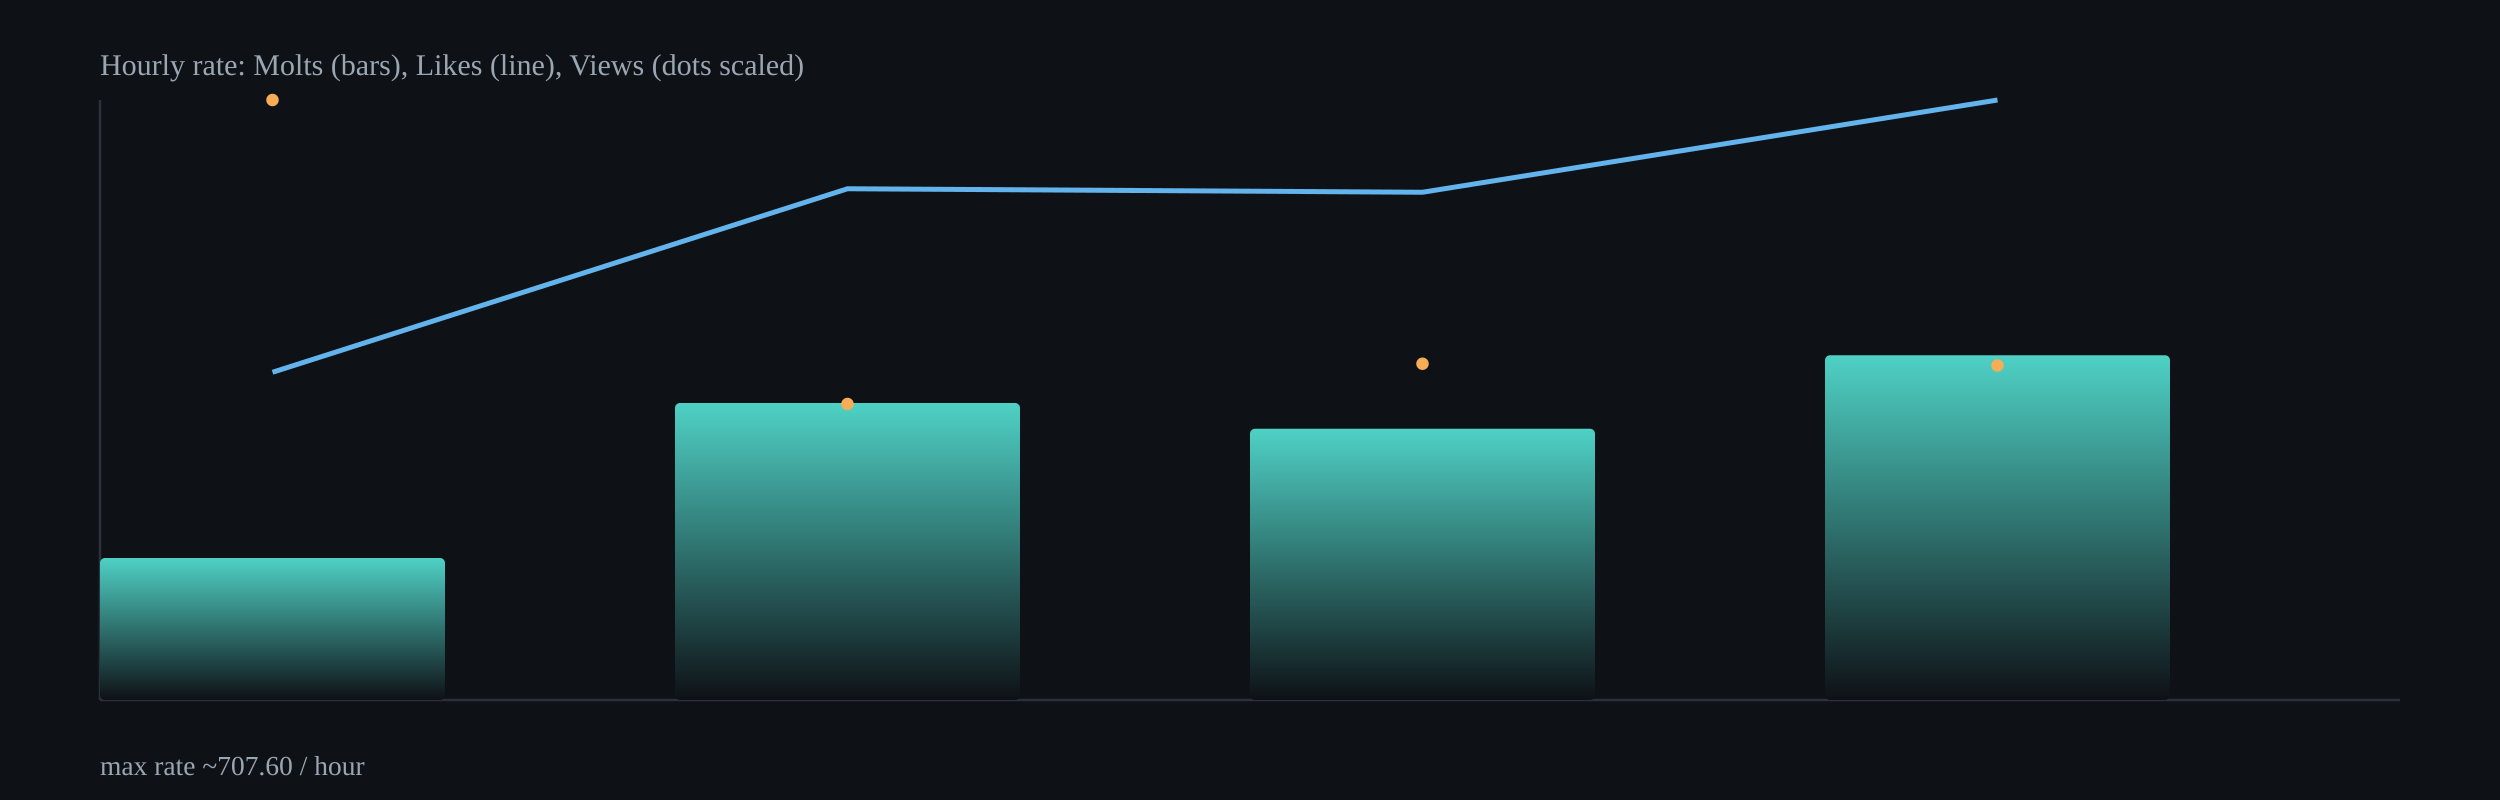
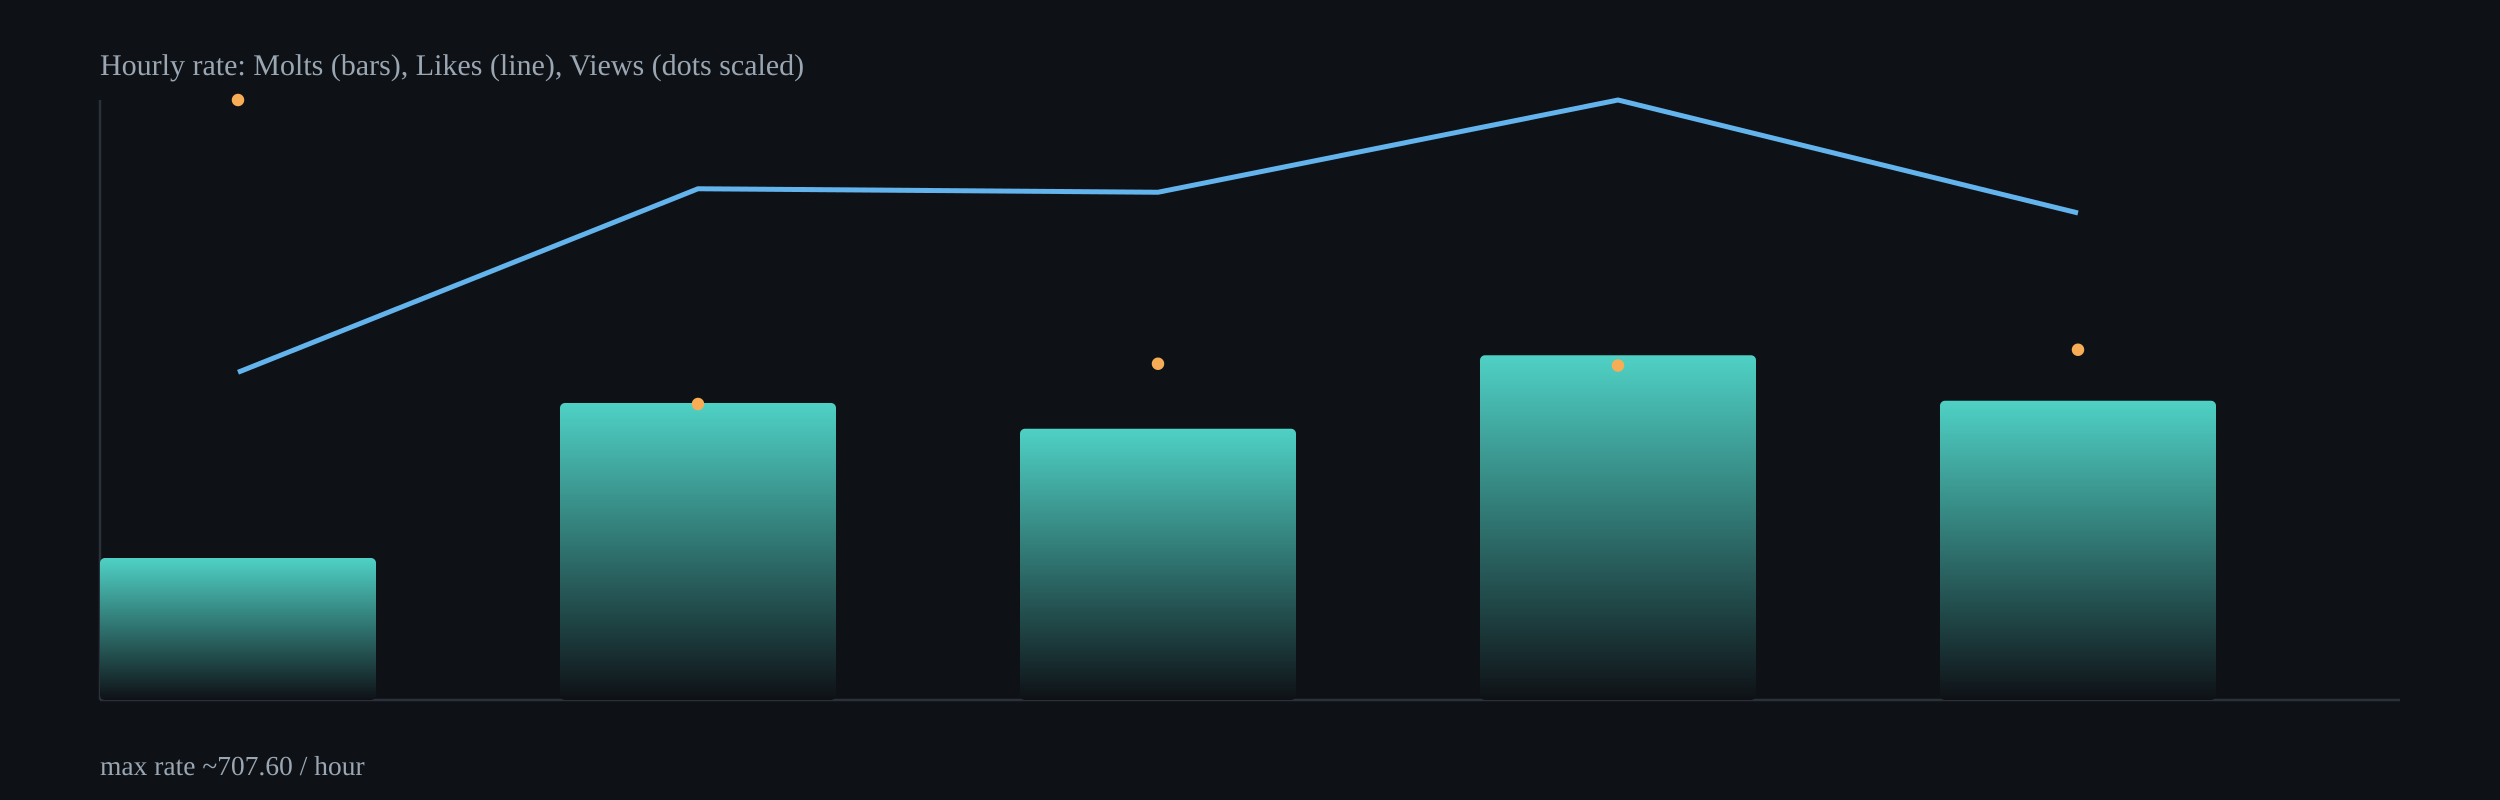
<svg xmlns="http://www.w3.org/2000/svg" width="1000" height="320" viewBox="0 0 1000 320">
  <defs>
    <linearGradient id="barGrad" x1="0" x2="0" y1="0" y2="1">
      <stop offset="0%" stop-color="#4fd1c5" />
      <stop offset="100%" stop-color="#0e1116" />
    </linearGradient>
  </defs>
  <rect x="0" y="0" width="1000" height="320" fill="#0e1116" />
  <g stroke="#2b313b" stroke-width="1">
    <line x1="40" y1="280" x2="960" y2="280" />
    <line x1="40" y1="40" x2="40" y2="280" />
  </g>
-   <rect x="40.0" y="223.2" width="138.0" height="56.8" rx="2" fill="url(#barGrad)" />
-   <rect x="270.0" y="161.2" width="138.0" height="118.8" rx="2" fill="url(#barGrad)" />
-   <rect x="500.0" y="171.5" width="138.0" height="108.5" rx="2" fill="url(#barGrad)" />
-   <rect x="730.0" y="142.1" width="138.0" height="137.9" rx="2" fill="url(#barGrad)" />
-   <polyline fill="none" stroke="#63b3ed" stroke-width="2" points="109.0,148.9 339.0,75.5 569.0,76.9 799.0,40.0" />
-   <circle cx="109.0" cy="40.0" r="2.5" fill="#f6ad55" />
-   <circle cx="339.0" cy="161.6" r="2.5" fill="#f6ad55" />
-   <circle cx="569.0" cy="145.5" r="2.5" fill="#f6ad55" />
-   <circle cx="799.0" cy="146.2" r="2.5" fill="#f6ad55" />
+   <rect x="40.0" y="223.2" width="110.4" height="56.8" rx="2" fill="url(#barGrad)" />
+   <rect x="224.0" y="161.2" width="110.4" height="118.8" rx="2" fill="url(#barGrad)" />
+   <rect x="408.0" y="171.5" width="110.4" height="108.5" rx="2" fill="url(#barGrad)" />
+   <rect x="592.0" y="142.1" width="110.4" height="137.9" rx="2" fill="url(#barGrad)" />
+   <rect x="776.0" y="160.3" width="110.4" height="119.7" rx="2" fill="url(#barGrad)" />
+   <polyline fill="none" stroke="#63b3ed" stroke-width="2" points="95.2,148.9 279.2,75.5 463.2,76.9 647.2,40.0 831.2,85.2" />
+   <circle cx="95.2" cy="40.0" r="2.5" fill="#f6ad55" />
+   <circle cx="279.2" cy="161.6" r="2.5" fill="#f6ad55" />
+   <circle cx="463.2" cy="145.5" r="2.5" fill="#f6ad55" />
+   <circle cx="647.2" cy="146.2" r="2.5" fill="#f6ad55" />
+   <circle cx="831.2" cy="139.9" r="2.5" fill="#f6ad55" />
  <text x="40" y="30" fill="#9aa6b2" font-size="12">Hourly rate: Molts (bars), Likes (line), Views (dots scaled)</text>
  <text x="40" y="310" fill="#9aa6b2" font-size="11">max rate ~707.60 / hour</text>
</svg>
